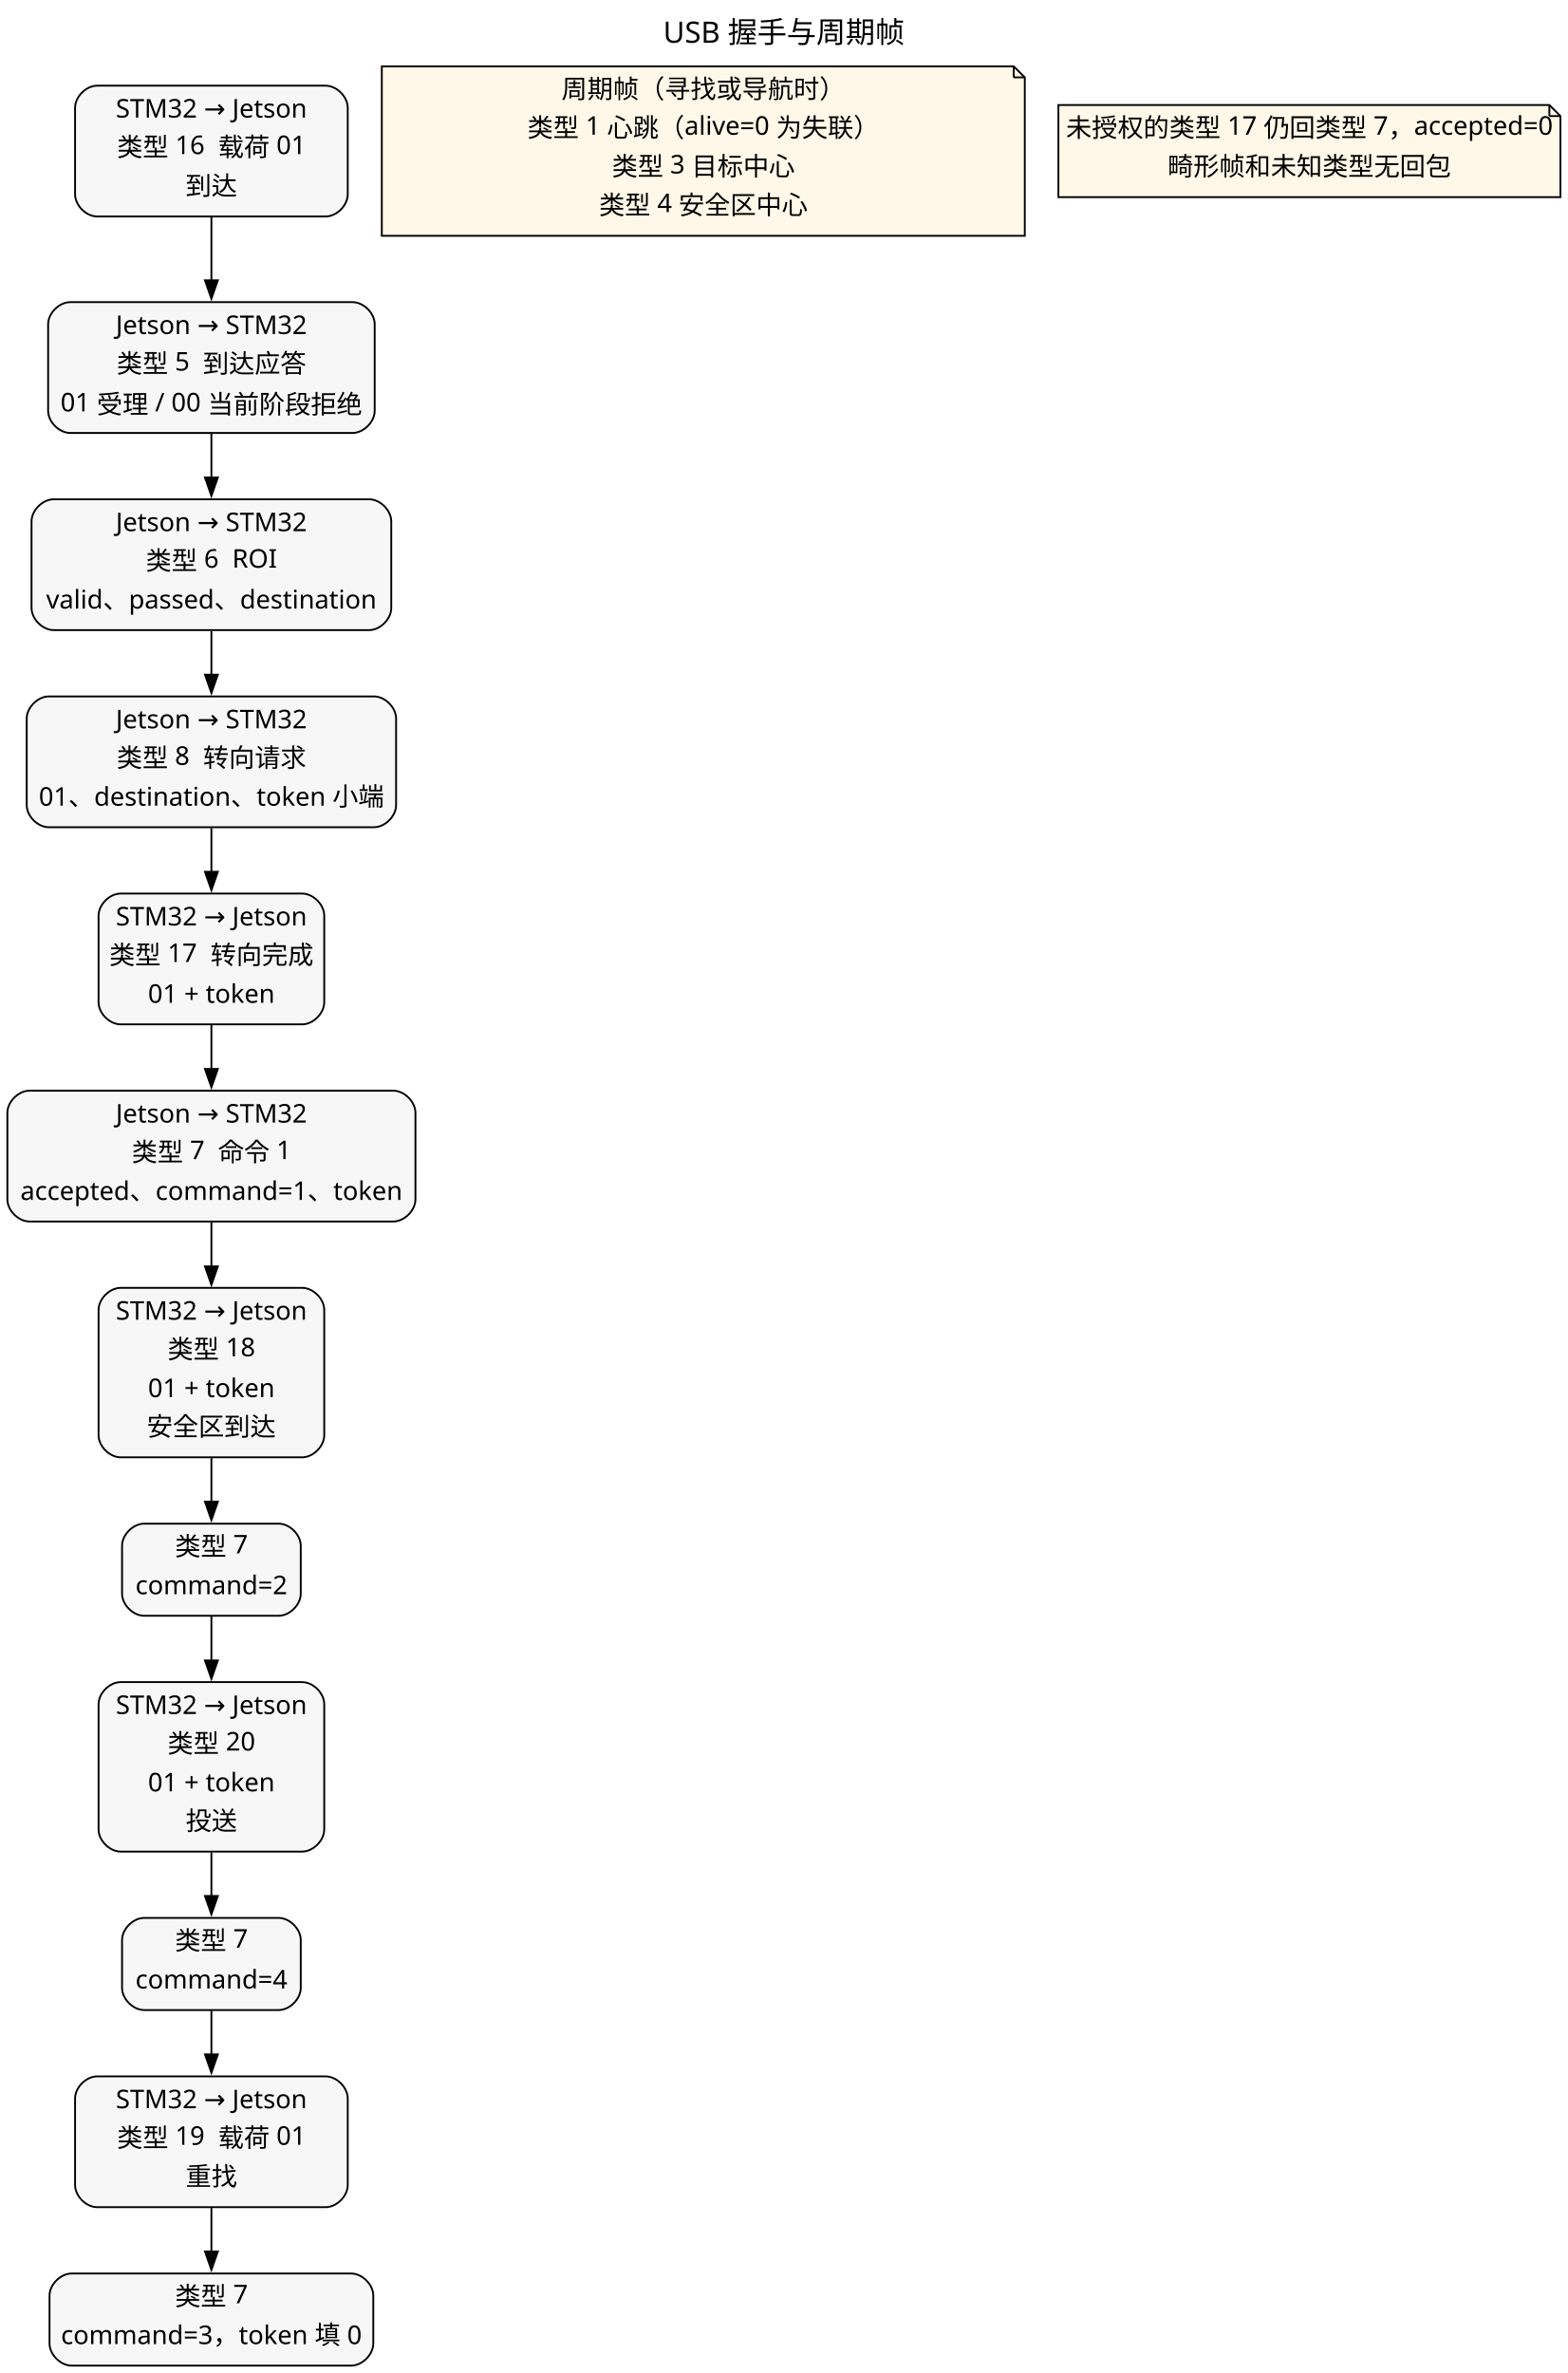
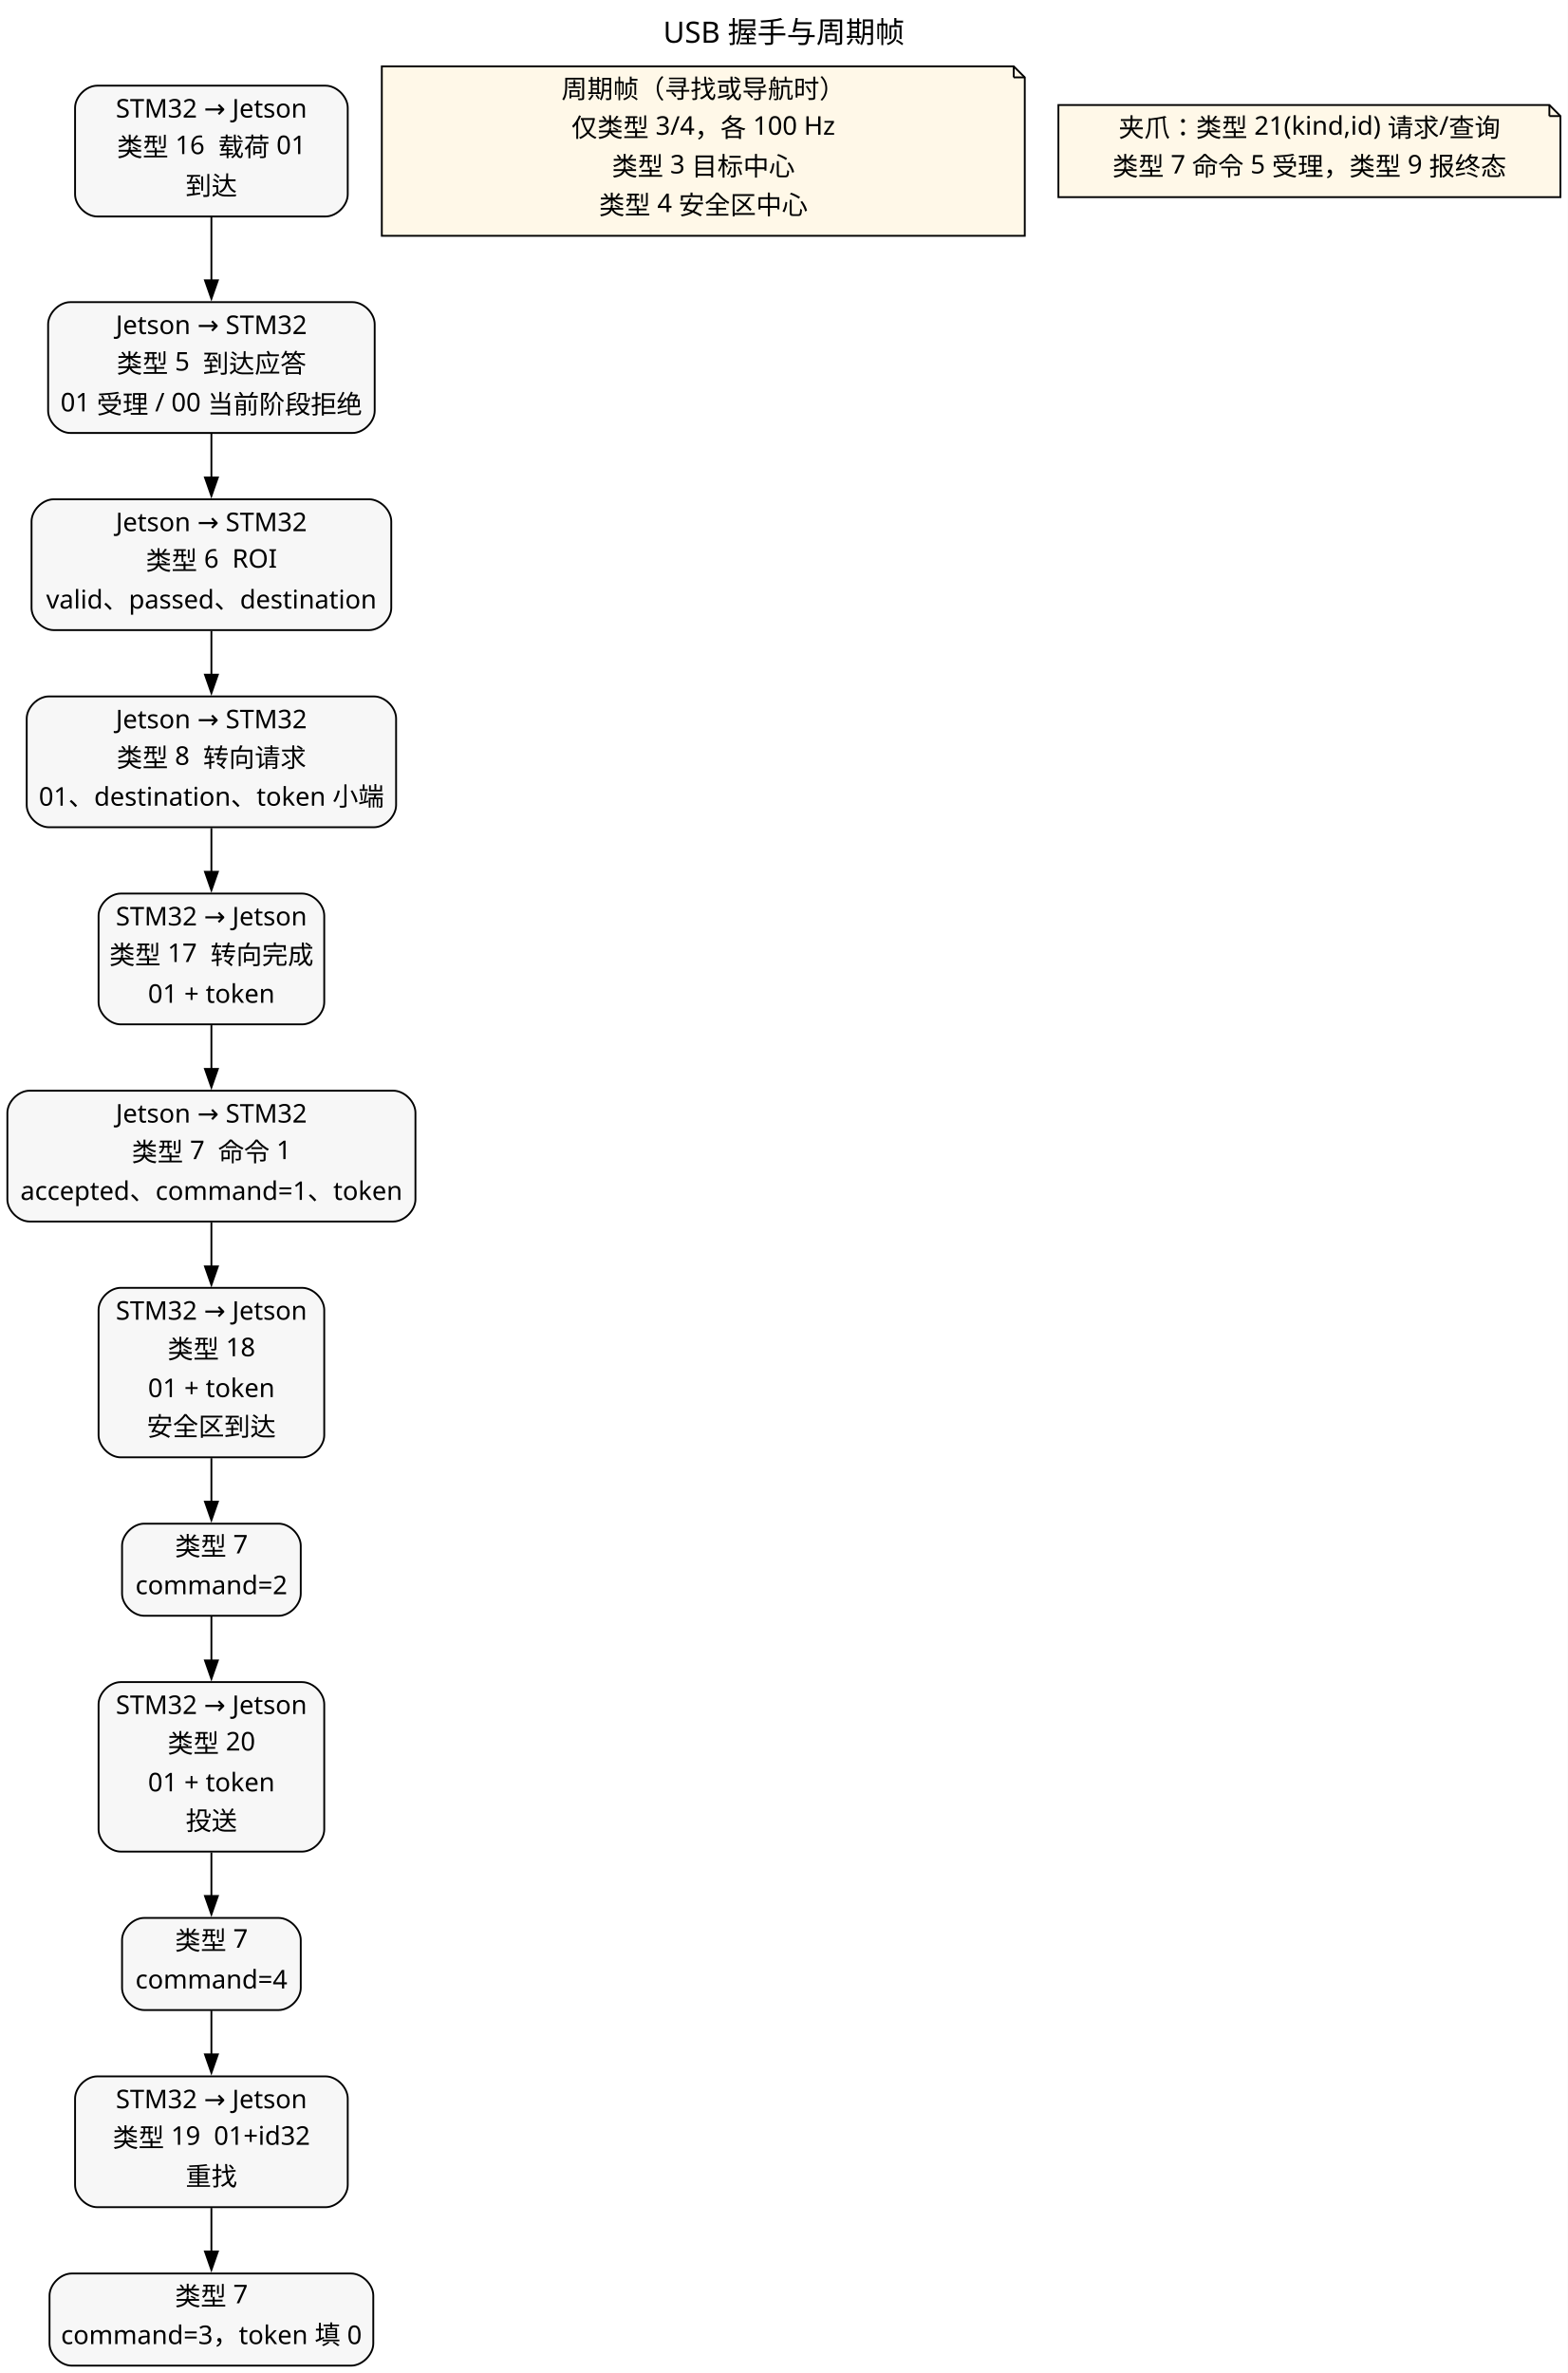
<svg xmlns="http://www.w3.org/2000/svg" width="851pt" height="1288pt" viewBox="0.00 0.00 851.00 1288.00">
  <g id="graph0" class="graph" transform="scale(1 1) rotate(0) translate(4 1284)">
    <polygon fill="white" stroke="none" points="-4,4 -4,-1284 847,-1284 847,4 -4,4" />
    <text xml:space="preserve" text-anchor="middle" x="421.5" y="-1260.8" font-family="Microsoft YaHei" font-size="16.00">USB 握手与周期帧</text>
    <g id="node1" class="node">
      <path fill="#f7f7f7" stroke="black" d="M172.75,-1237.5C172.75,-1237.5 48.75,-1237.5 48.75,-1237.5 42.75,-1237.5 36.75,-1231.5 36.75,-1225.5 36.75,-1225.5 36.75,-1178.5 36.75,-1178.5 36.75,-1172.5 42.75,-1166.5 48.75,-1166.5 48.75,-1166.5 172.75,-1166.5 172.75,-1166.5 178.75,-1166.5 184.75,-1172.5 184.75,-1178.5 184.75,-1178.5 184.75,-1225.5 184.75,-1225.5 184.75,-1231.5 178.75,-1237.5 172.75,-1237.5" />
      <text xml:space="preserve" text-anchor="middle" x="110.75" y="-1220.2" font-family="Microsoft YaHei" font-size="14.00">STM32 → Jetson</text>
      <text xml:space="preserve" text-anchor="middle" x="110.75" y="-1199.2" font-family="Microsoft YaHei" font-size="14.00">类型 16  载荷 01</text>
      <text xml:space="preserve" text-anchor="middle" x="110.75" y="-1178.2" font-family="Microsoft YaHei" font-size="14.00">到达</text>
    </g>
    <g id="node2" class="node">
      <path fill="#f7f7f7" stroke="black" d="M187.38,-1120C187.38,-1120 34.12,-1120 34.12,-1120 28.12,-1120 22.12,-1114 22.12,-1108 22.12,-1108 22.12,-1061 22.12,-1061 22.12,-1055 28.12,-1049 34.12,-1049 34.12,-1049 187.38,-1049 187.38,-1049 193.38,-1049 199.38,-1055 199.38,-1061 199.38,-1061 199.38,-1108 199.38,-1108 199.38,-1114 193.38,-1120 187.38,-1120" />
      <text xml:space="preserve" text-anchor="middle" x="110.75" y="-1102.7" font-family="Microsoft YaHei" font-size="14.00">Jetson → STM32</text>
      <text xml:space="preserve" text-anchor="middle" x="110.75" y="-1081.7" font-family="Microsoft YaHei" font-size="14.00">类型 5  到达应答</text>
      <text xml:space="preserve" text-anchor="middle" x="110.75" y="-1060.7" font-family="Microsoft YaHei" font-size="14.00">01 受理 / 00 当前阶段拒绝</text>
    </g>
    <g id="edge1" class="edge">
      <path fill="none" stroke="black" d="M110.75,-1166.03C110.75,-1155.18 110.75,-1143.04 110.75,-1131.55" />
      <polygon fill="black" stroke="black" points="114.25,-1131.86 110.75,-1121.86 107.25,-1131.86 114.25,-1131.86" />
    </g>
    <g id="node3" class="node">
      <path fill="#f7f7f7" stroke="black" d="M196.38,-1013C196.38,-1013 25.12,-1013 25.12,-1013 19.12,-1013 13.12,-1007 13.12,-1001 13.12,-1001 13.12,-954 13.12,-954 13.12,-948 19.12,-942 25.12,-942 25.12,-942 196.38,-942 196.38,-942 202.38,-942 208.38,-948 208.38,-954 208.38,-954 208.38,-1001 208.38,-1001 208.38,-1007 202.38,-1013 196.38,-1013" />
      <text xml:space="preserve" text-anchor="middle" x="110.75" y="-995.7" font-family="Microsoft YaHei" font-size="14.00">Jetson → STM32</text>
      <text xml:space="preserve" text-anchor="middle" x="110.75" y="-974.7" font-family="Microsoft YaHei" font-size="14.00">类型 6  ROI</text>
      <text xml:space="preserve" text-anchor="middle" x="110.75" y="-953.7" font-family="Microsoft YaHei" font-size="14.00">valid、passed、destination</text>
    </g>
    <g id="edge2" class="edge">
      <path fill="none" stroke="black" d="M110.75,-1048.54C110.75,-1040.92 110.75,-1032.75 110.75,-1024.77" />
      <polygon fill="black" stroke="black" points="114.25,-1024.82 110.75,-1014.82 107.25,-1024.82 114.25,-1024.82" />
    </g>
    <g id="node4" class="node">
      <path fill="#f7f7f7" stroke="black" d="M199,-906C199,-906 22.5,-906 22.5,-906 16.5,-906 10.5,-900 10.5,-894 10.5,-894 10.5,-847 10.5,-847 10.5,-841 16.5,-835 22.5,-835 22.5,-835 199,-835 199,-835 205,-835 211,-841 211,-847 211,-847 211,-894 211,-894 211,-900 205,-906 199,-906" />
      <text xml:space="preserve" text-anchor="middle" x="110.75" y="-888.7" font-family="Microsoft YaHei" font-size="14.00">Jetson → STM32</text>
      <text xml:space="preserve" text-anchor="middle" x="110.75" y="-867.7" font-family="Microsoft YaHei" font-size="14.00">类型 8  转向请求</text>
      <text xml:space="preserve" text-anchor="middle" x="110.75" y="-846.7" font-family="Microsoft YaHei" font-size="14.00">01、destination、token 小端</text>
    </g>
    <g id="edge3" class="edge">
      <path fill="none" stroke="black" d="M110.75,-941.54C110.75,-933.92 110.75,-925.75 110.75,-917.77" />
      <polygon fill="black" stroke="black" points="114.25,-917.82 110.75,-907.82 107.25,-917.82 114.25,-917.82" />
    </g>
    <g id="node5" class="node">
      <path fill="#f7f7f7" stroke="black" d="M160,-799C160,-799 61.5,-799 61.5,-799 55.5,-799 49.5,-793 49.5,-787 49.5,-787 49.5,-740 49.5,-740 49.5,-734 55.5,-728 61.5,-728 61.5,-728 160,-728 160,-728 166,-728 172,-734 172,-740 172,-740 172,-787 172,-787 172,-793 166,-799 160,-799" />
      <text xml:space="preserve" text-anchor="middle" x="110.75" y="-781.7" font-family="Microsoft YaHei" font-size="14.00">STM32 → Jetson</text>
      <text xml:space="preserve" text-anchor="middle" x="110.75" y="-760.7" font-family="Microsoft YaHei" font-size="14.00">类型 17  转向完成</text>
      <text xml:space="preserve" text-anchor="middle" x="110.75" y="-739.7" font-family="Microsoft YaHei" font-size="14.00">01 + token</text>
    </g>
    <g id="edge4" class="edge">
      <path fill="none" stroke="black" d="M110.75,-834.54C110.75,-826.92 110.75,-818.75 110.75,-810.77" />
      <polygon fill="black" stroke="black" points="114.25,-810.82 110.75,-800.82 107.25,-810.82 114.25,-810.82" />
    </g>
    <g id="node6" class="node">
      <path fill="#f7f7f7" stroke="black" d="M209.5,-692C209.5,-692 12,-692 12,-692 6,-692 0,-686 0,-680 0,-680 0,-633 0,-633 0,-627 6,-621 12,-621 12,-621 209.5,-621 209.5,-621 215.5,-621 221.5,-627 221.5,-633 221.5,-633 221.5,-680 221.5,-680 221.5,-686 215.5,-692 209.5,-692" />
      <text xml:space="preserve" text-anchor="middle" x="110.75" y="-674.7" font-family="Microsoft YaHei" font-size="14.00">Jetson → STM32</text>
      <text xml:space="preserve" text-anchor="middle" x="110.75" y="-653.7" font-family="Microsoft YaHei" font-size="14.00">类型 7  命令 1</text>
      <text xml:space="preserve" text-anchor="middle" x="110.75" y="-632.7" font-family="Microsoft YaHei" font-size="14.00">accepted、command=1、token</text>
    </g>
    <g id="edge5" class="edge">
      <path fill="none" stroke="black" d="M110.75,-727.54C110.75,-719.92 110.75,-711.75 110.75,-703.77" />
      <polygon fill="black" stroke="black" points="114.25,-703.82 110.75,-693.82 107.25,-703.82 114.25,-703.82" />
    </g>
    <g id="node7" class="node">
      <path fill="#f7f7f7" stroke="black" d="M160,-585C160,-585 61.5,-585 61.5,-585 55.5,-585 49.5,-579 49.5,-573 49.5,-573 49.5,-505 49.5,-505 49.5,-499 55.5,-493 61.5,-493 61.5,-493 160,-493 160,-493 166,-493 172,-499 172,-505 172,-505 172,-573 172,-573 172,-579 166,-585 160,-585" />
      <text xml:space="preserve" text-anchor="middle" x="110.75" y="-567.7" font-family="Microsoft YaHei" font-size="14.00">STM32 → Jetson</text>
      <text xml:space="preserve" text-anchor="middle" x="110.75" y="-546.7" font-family="Microsoft YaHei" font-size="14.00">类型 18</text>
      <text xml:space="preserve" text-anchor="middle" x="110.75" y="-525.7" font-family="Microsoft YaHei" font-size="14.00">01 + token</text>
      <text xml:space="preserve" text-anchor="middle" x="110.75" y="-504.7" font-family="Microsoft YaHei" font-size="14.00">安全区到达</text>
    </g>
    <g id="edge6" class="edge">
      <path fill="none" stroke="black" d="M110.75,-620.53C110.75,-612.95 110.75,-604.75 110.75,-596.57" />
      <polygon fill="black" stroke="black" points="114.25,-596.62 110.75,-586.62 107.25,-596.62 114.25,-596.62" />
    </g>
    <g id="node8" class="node">
      <path fill="#f7f7f7" stroke="black" d="M147.25,-457C147.25,-457 74.25,-457 74.25,-457 68.25,-457 62.25,-451 62.25,-445 62.25,-445 62.25,-419 62.25,-419 62.25,-413 68.25,-407 74.25,-407 74.25,-407 147.25,-407 147.25,-407 153.25,-407 159.25,-413 159.25,-419 159.25,-419 159.25,-445 159.25,-445 159.25,-451 153.25,-457 147.25,-457" />
      <text xml:space="preserve" text-anchor="middle" x="110.75" y="-439.7" font-family="Microsoft YaHei" font-size="14.00">类型 7</text>
      <text xml:space="preserve" text-anchor="middle" x="110.75" y="-418.7" font-family="Microsoft YaHei" font-size="14.00">command=2</text>
    </g>
    <g id="edge7" class="edge">
      <path fill="none" stroke="black" d="M110.75,-492.56C110.75,-484.63 110.75,-476.48 110.75,-468.85" />
      <polygon fill="black" stroke="black" points="114.25,-468.92 110.75,-458.92 107.25,-468.92 114.25,-468.92" />
    </g>
    <g id="node9" class="node">
      <path fill="#f7f7f7" stroke="black" d="M160,-371C160,-371 61.5,-371 61.5,-371 55.5,-371 49.5,-365 49.5,-359 49.5,-359 49.5,-291 49.5,-291 49.5,-285 55.5,-279 61.5,-279 61.5,-279 160,-279 160,-279 166,-279 172,-285 172,-291 172,-291 172,-359 172,-359 172,-365 166,-371 160,-371" />
      <text xml:space="preserve" text-anchor="middle" x="110.75" y="-353.7" font-family="Microsoft YaHei" font-size="14.00">STM32 → Jetson</text>
      <text xml:space="preserve" text-anchor="middle" x="110.75" y="-332.7" font-family="Microsoft YaHei" font-size="14.00">类型 20</text>
      <text xml:space="preserve" text-anchor="middle" x="110.75" y="-311.7" font-family="Microsoft YaHei" font-size="14.00">01 + token</text>
      <text xml:space="preserve" text-anchor="middle" x="110.75" y="-290.7" font-family="Microsoft YaHei" font-size="14.00">投送</text>
    </g>
    <g id="edge8" class="edge">
      <path fill="none" stroke="black" d="M110.75,-406.65C110.75,-399.4 110.75,-391.14 110.75,-382.73" />
      <polygon fill="black" stroke="black" points="114.25,-382.77 110.75,-372.77 107.25,-382.77 114.25,-382.77" />
    </g>
    <g id="node10" class="node">
      <path fill="#f7f7f7" stroke="black" d="M147.25,-243C147.25,-243 74.25,-243 74.25,-243 68.25,-243 62.25,-237 62.25,-231 62.25,-231 62.25,-205 62.25,-205 62.25,-199 68.25,-193 74.25,-193 74.25,-193 147.25,-193 147.25,-193 153.25,-193 159.25,-199 159.25,-205 159.25,-205 159.25,-231 159.25,-231 159.25,-237 153.25,-243 147.25,-243" />
      <text xml:space="preserve" text-anchor="middle" x="110.75" y="-225.7" font-family="Microsoft YaHei" font-size="14.00">类型 7</text>
      <text xml:space="preserve" text-anchor="middle" x="110.75" y="-204.7" font-family="Microsoft YaHei" font-size="14.00">command=4</text>
    </g>
    <g id="edge9" class="edge">
      <path fill="none" stroke="black" d="M110.75,-278.56C110.75,-270.63 110.75,-262.48 110.75,-254.85" />
      <polygon fill="black" stroke="black" points="114.25,-254.92 110.75,-244.92 107.25,-254.92 114.25,-254.92" />
    </g>
    <g id="node11" class="node">
      <path fill="#f7f7f7" stroke="black" d="M172.75,-157C172.75,-157 48.75,-157 48.75,-157 42.75,-157 36.75,-151 36.75,-145 36.75,-145 36.75,-98 36.75,-98 36.75,-92 42.75,-86 48.75,-86 48.75,-86 172.75,-86 172.75,-86 178.75,-86 184.75,-92 184.75,-98 184.75,-98 184.75,-145 184.75,-145 184.75,-151 178.75,-157 172.75,-157" />
      <text xml:space="preserve" text-anchor="middle" x="110.75" y="-139.7" font-family="Microsoft YaHei" font-size="14.00">STM32 → Jetson</text>
-       <text xml:space="preserve" text-anchor="middle" x="110.75" y="-118.7" font-family="Microsoft YaHei" font-size="14.00">类型 19  载荷 01</text>
+       <text xml:space="preserve" text-anchor="middle" x="110.75" y="-118.7" font-family="Microsoft YaHei" font-size="14.00">类型 19  01+id32</text>
      <text xml:space="preserve" text-anchor="middle" x="110.75" y="-97.7" font-family="Microsoft YaHei" font-size="14.00">重找</text>
    </g>
    <g id="edge10" class="edge">
      <path fill="none" stroke="black" d="M110.75,-192.66C110.75,-185.38 110.75,-177.13 110.75,-168.92" />
      <polygon fill="black" stroke="black" points="114.25,-168.95 110.75,-158.95 107.25,-168.95 114.25,-168.95" />
    </g>
    <g id="node12" class="node">
      <path fill="#f7f7f7" stroke="black" d="M186.62,-50C186.62,-50 34.88,-50 34.88,-50 28.88,-50 22.88,-44 22.88,-38 22.88,-38 22.88,-12 22.88,-12 22.88,-6 28.88,0 34.88,0 34.88,0 186.62,0 186.62,0 192.62,0 198.62,-6 198.62,-12 198.62,-12 198.62,-38 198.62,-38 198.62,-44 192.62,-50 186.62,-50" />
      <text xml:space="preserve" text-anchor="middle" x="110.75" y="-32.7" font-family="Microsoft YaHei" font-size="14.00">类型 7</text>
      <text xml:space="preserve" text-anchor="middle" x="110.75" y="-11.7" font-family="Microsoft YaHei" font-size="14.00">command=3，token 填 0</text>
    </g>
    <g id="edge11" class="edge">
      <path fill="none" stroke="black" d="M110.75,-85.58C110.75,-77.83 110.75,-69.6 110.75,-61.82" />
      <polygon fill="black" stroke="black" points="114.25,-61.97 110.75,-51.97 107.25,-61.97 114.25,-61.97" />
    </g>
    <g id="node13" class="node">
      <polygon fill="#fff8e8" stroke="black" points="546.25,-1248 203.25,-1248 203.25,-1156 552.25,-1156 552.25,-1242 546.25,-1248" />
      <polyline fill="none" stroke="black" points="546.25,-1248 546.25,-1242" />
      <polyline fill="none" stroke="black" points="552.25,-1242 546.25,-1242" />
      <text xml:space="preserve" text-anchor="middle" x="377.75" y="-1230.7" font-family="Microsoft YaHei" font-size="14.00">周期帧（寻找或导航时）</text>
-       <text xml:space="preserve" text-anchor="middle" x="377.75" y="-1209.7" font-family="Microsoft YaHei" font-size="14.00">类型 1 心跳（alive=0 为失联）</text>
+       <text xml:space="preserve" text-anchor="middle" x="377.75" y="-1209.7" font-family="Microsoft YaHei" font-size="14.00">仅类型 3/4，各 100 Hz</text>
      <text xml:space="preserve" text-anchor="middle" x="377.75" y="-1188.7" font-family="Microsoft YaHei" font-size="14.00">类型 3 目标中心</text>
      <text xml:space="preserve" text-anchor="middle" x="377.75" y="-1167.7" font-family="Microsoft YaHei" font-size="14.00">类型 4 安全区中心</text>
    </g>
    <g id="node14" class="node">
      <polygon fill="#fff8e8" stroke="black" points="837,-1227 570.5,-1227 570.5,-1177 843,-1177 843,-1221 837,-1227" />
      <polyline fill="none" stroke="black" points="837,-1227 837,-1221" />
      <polyline fill="none" stroke="black" points="843,-1221 837,-1221" />
-       <text xml:space="preserve" text-anchor="middle" x="706.75" y="-1209.7" font-family="Microsoft YaHei" font-size="14.00">未授权的类型 17 仍回类型 7，accepted=0</text>
-       <text xml:space="preserve" text-anchor="middle" x="706.75" y="-1188.7" font-family="Microsoft YaHei" font-size="14.00">畸形帧和未知类型无回包</text>
+       <text xml:space="preserve" text-anchor="middle" x="706.75" y="-1209.7" font-family="Microsoft YaHei" font-size="14.00">夹爪：类型 21(kind,id) 请求/查询</text>
+       <text xml:space="preserve" text-anchor="middle" x="706.75" y="-1188.7" font-family="Microsoft YaHei" font-size="14.00">类型 7 命令 5 受理，类型 9 报终态</text>
    </g>
  </g>
</svg>
